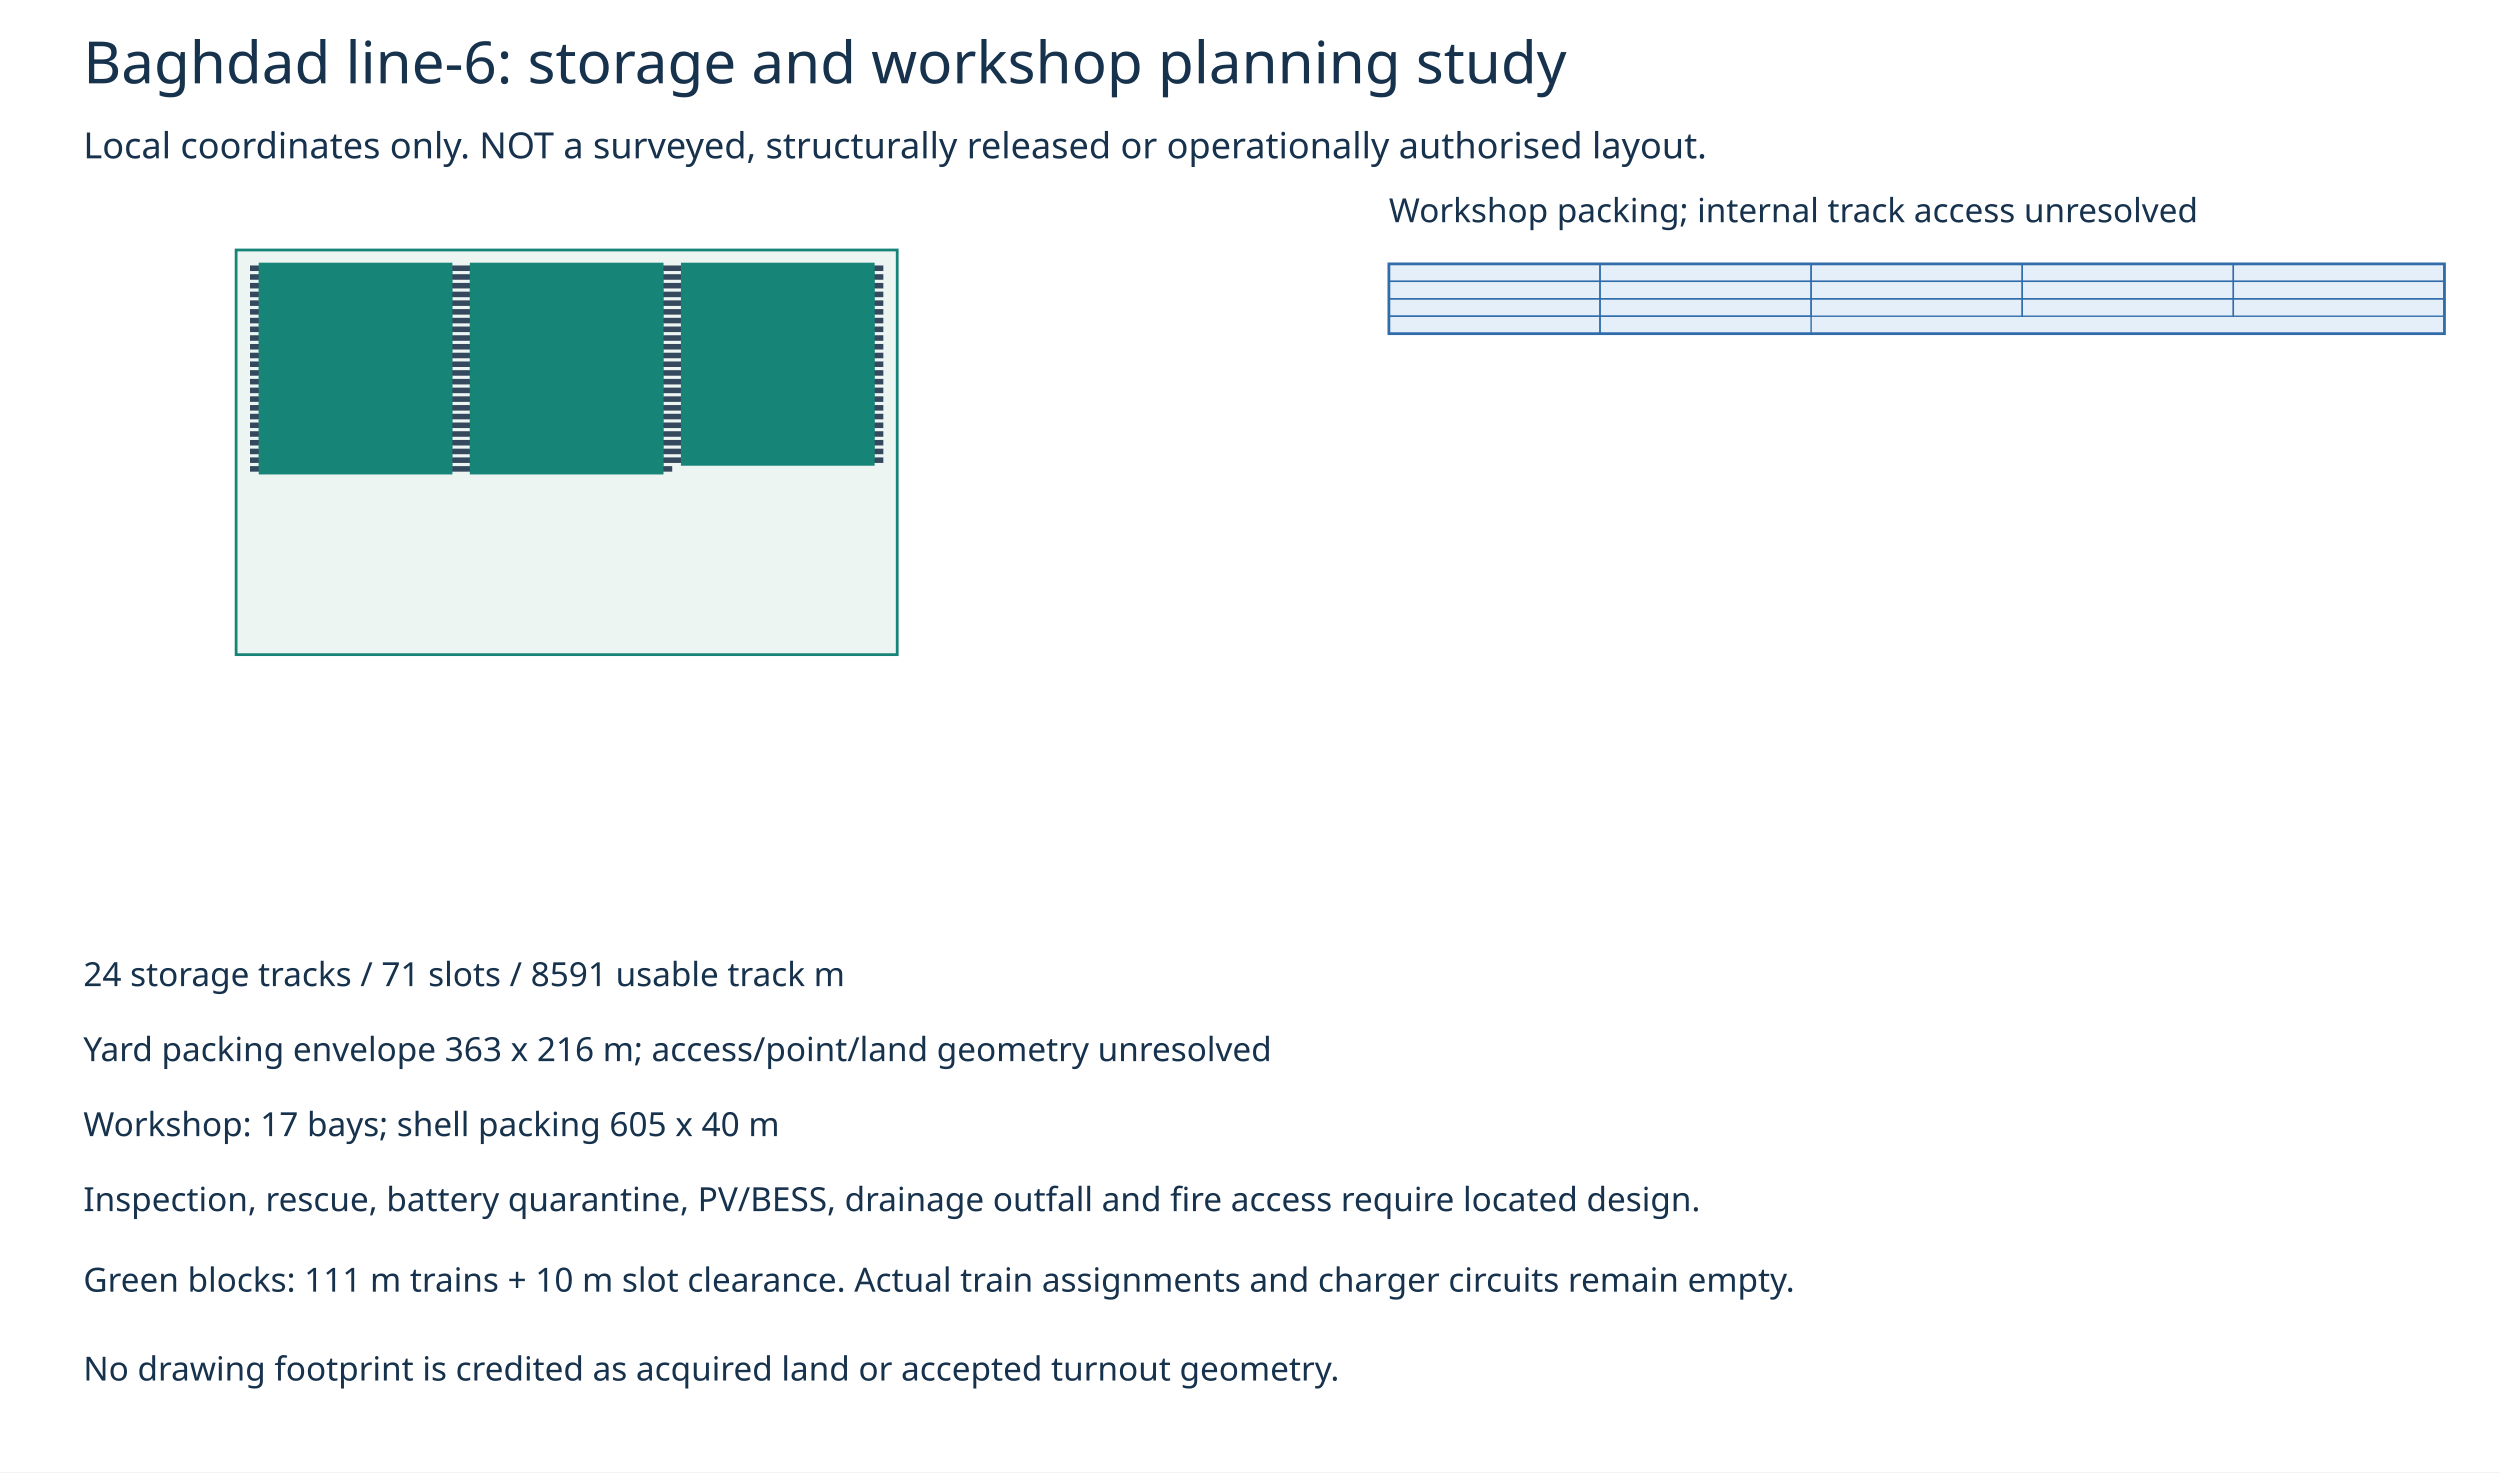
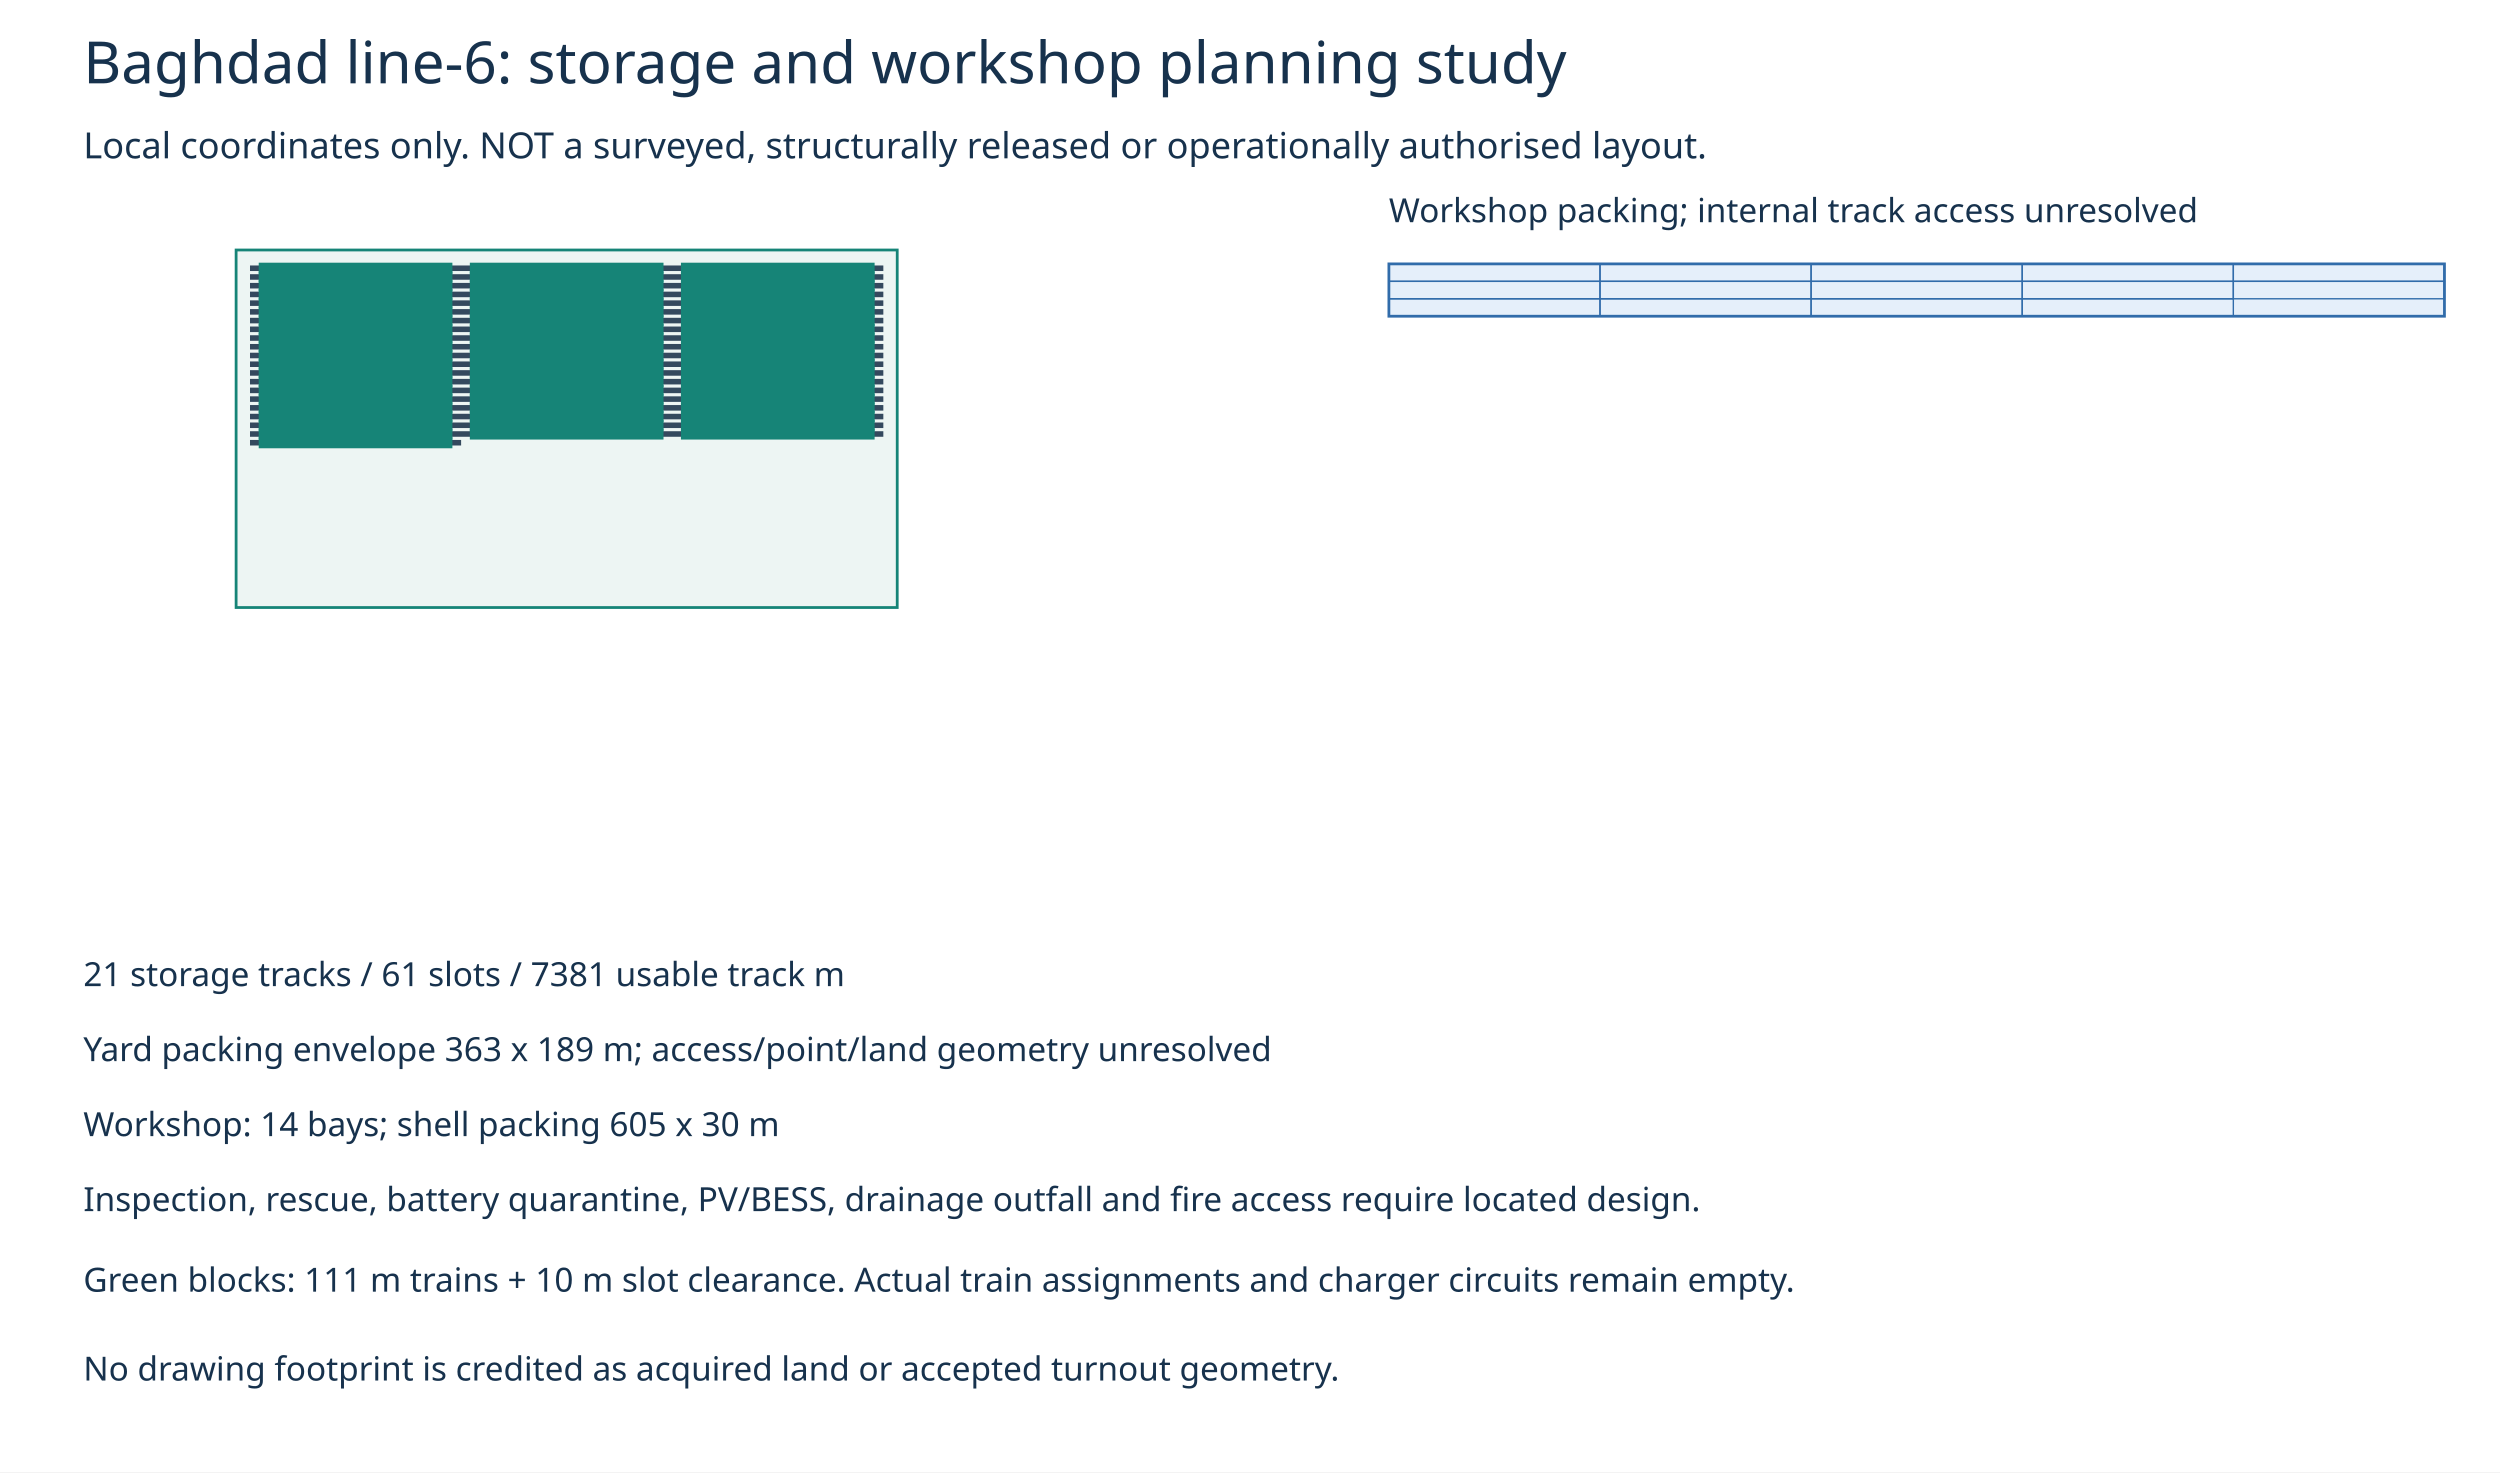
<svg xmlns="http://www.w3.org/2000/svg" width="900" height="530" viewBox="0 0 900 530">
  <rect width="900" height="530" fill="white" />
  <g font-family="sans-serif" fill="#17324d">
    <text x="30" y="30" font-size="21">Baghdad line-6: storage and workshop planning study</text>
    <text x="30" y="57" font-size="13">Local coordinates only. NOT a surveyed, structurally released or operationally authorised layout.</text>
-     <rect x="85" y="90" width="238.00" height="145.67" fill="#edf5f3" stroke="#168477" />
+     <rect x="85" y="90" width="238.00" height="128.71" fill="#edf5f3" stroke="#168477" />
    <path d="M90 96.57 H318.00" stroke="#34495e" stroke-width="2" />
    <rect x="93.14" y="94.57" width="69.72" height="4" fill="#168477" />
    <rect x="169.14" y="94.57" width="69.72" height="4" fill="#168477" />
    <rect x="245.14" y="94.57" width="69.72" height="4" fill="#168477" />
    <path d="M90 99.71 H318.00" stroke="#34495e" stroke-width="2" />
    <rect x="93.14" y="97.71" width="69.72" height="4" fill="#168477" />
    <rect x="169.14" y="97.71" width="69.72" height="4" fill="#168477" />
    <rect x="245.14" y="97.71" width="69.72" height="4" fill="#168477" />
    <path d="M90 102.85 H318.00" stroke="#34495e" stroke-width="2" />
    <rect x="93.14" y="100.85" width="69.72" height="4" fill="#168477" />
    <rect x="169.14" y="100.85" width="69.72" height="4" fill="#168477" />
    <rect x="245.14" y="100.85" width="69.72" height="4" fill="#168477" />
    <path d="M90 105.99 H318.00" stroke="#34495e" stroke-width="2" />
    <rect x="93.14" y="103.99" width="69.72" height="4" fill="#168477" />
    <rect x="169.14" y="103.99" width="69.72" height="4" fill="#168477" />
    <rect x="245.14" y="103.99" width="69.72" height="4" fill="#168477" />
    <path d="M90 109.13 H318.00" stroke="#34495e" stroke-width="2" />
    <rect x="93.14" y="107.13" width="69.72" height="4" fill="#168477" />
    <rect x="169.14" y="107.13" width="69.72" height="4" fill="#168477" />
    <rect x="245.14" y="107.13" width="69.72" height="4" fill="#168477" />
    <path d="M90 112.27 H318.00" stroke="#34495e" stroke-width="2" />
    <rect x="93.14" y="110.27" width="69.72" height="4" fill="#168477" />
    <rect x="169.14" y="110.27" width="69.72" height="4" fill="#168477" />
    <rect x="245.14" y="110.27" width="69.72" height="4" fill="#168477" />
    <path d="M90 115.41 H318.00" stroke="#34495e" stroke-width="2" />
    <rect x="93.14" y="113.41" width="69.72" height="4" fill="#168477" />
    <rect x="169.14" y="113.41" width="69.72" height="4" fill="#168477" />
    <rect x="245.14" y="113.41" width="69.72" height="4" fill="#168477" />
    <path d="M90 118.55 H318.00" stroke="#34495e" stroke-width="2" />
    <rect x="93.14" y="116.55" width="69.72" height="4" fill="#168477" />
    <rect x="169.14" y="116.55" width="69.72" height="4" fill="#168477" />
    <rect x="245.14" y="116.55" width="69.72" height="4" fill="#168477" />
    <path d="M90 121.69 H318.00" stroke="#34495e" stroke-width="2" />
    <rect x="93.14" y="119.69" width="69.72" height="4" fill="#168477" />
    <rect x="169.14" y="119.69" width="69.72" height="4" fill="#168477" />
    <rect x="245.14" y="119.69" width="69.72" height="4" fill="#168477" />
    <path d="M90 124.83 H318.00" stroke="#34495e" stroke-width="2" />
    <rect x="93.14" y="122.83" width="69.72" height="4" fill="#168477" />
    <rect x="169.14" y="122.83" width="69.72" height="4" fill="#168477" />
    <rect x="245.14" y="122.83" width="69.72" height="4" fill="#168477" />
    <path d="M90 127.98 H318.00" stroke="#34495e" stroke-width="2" />
    <rect x="93.14" y="125.98" width="69.72" height="4" fill="#168477" />
    <rect x="169.14" y="125.98" width="69.72" height="4" fill="#168477" />
    <rect x="245.14" y="125.98" width="69.72" height="4" fill="#168477" />
    <path d="M90 131.12 H318.00" stroke="#34495e" stroke-width="2" />
    <rect x="93.14" y="129.12" width="69.72" height="4" fill="#168477" />
    <rect x="169.14" y="129.12" width="69.72" height="4" fill="#168477" />
    <rect x="245.14" y="129.12" width="69.72" height="4" fill="#168477" />
    <path d="M90 134.26 H318.00" stroke="#34495e" stroke-width="2" />
    <rect x="93.14" y="132.26" width="69.72" height="4" fill="#168477" />
    <rect x="169.14" y="132.26" width="69.72" height="4" fill="#168477" />
    <rect x="245.14" y="132.26" width="69.72" height="4" fill="#168477" />
    <path d="M90 137.40 H318.00" stroke="#34495e" stroke-width="2" />
    <rect x="93.14" y="135.40" width="69.72" height="4" fill="#168477" />
    <rect x="169.14" y="135.40" width="69.72" height="4" fill="#168477" />
    <rect x="245.14" y="135.40" width="69.72" height="4" fill="#168477" />
    <path d="M90 140.54 H318.00" stroke="#34495e" stroke-width="2" />
    <rect x="93.14" y="138.54" width="69.72" height="4" fill="#168477" />
    <rect x="169.14" y="138.54" width="69.72" height="4" fill="#168477" />
    <rect x="245.14" y="138.54" width="69.72" height="4" fill="#168477" />
    <path d="M90 143.68 H318.00" stroke="#34495e" stroke-width="2" />
    <rect x="93.14" y="141.68" width="69.72" height="4" fill="#168477" />
    <rect x="169.14" y="141.68" width="69.72" height="4" fill="#168477" />
    <rect x="245.14" y="141.68" width="69.72" height="4" fill="#168477" />
    <path d="M90 146.82 H318.00" stroke="#34495e" stroke-width="2" />
    <rect x="93.14" y="144.82" width="69.72" height="4" fill="#168477" />
    <rect x="169.14" y="144.82" width="69.72" height="4" fill="#168477" />
    <rect x="245.14" y="144.82" width="69.72" height="4" fill="#168477" />
    <path d="M90 149.96 H318.00" stroke="#34495e" stroke-width="2" />
    <rect x="93.14" y="147.96" width="69.72" height="4" fill="#168477" />
    <rect x="169.14" y="147.96" width="69.72" height="4" fill="#168477" />
    <rect x="245.14" y="147.96" width="69.72" height="4" fill="#168477" />
    <path d="M90 153.10 H318.00" stroke="#34495e" stroke-width="2" />
    <rect x="93.14" y="151.10" width="69.72" height="4" fill="#168477" />
    <rect x="169.14" y="151.10" width="69.72" height="4" fill="#168477" />
    <rect x="245.14" y="151.10" width="69.72" height="4" fill="#168477" />
    <path d="M90 156.24 H318.00" stroke="#34495e" stroke-width="2" />
    <rect x="93.14" y="154.24" width="69.72" height="4" fill="#168477" />
    <rect x="169.14" y="154.24" width="69.72" height="4" fill="#168477" />
    <rect x="245.14" y="154.24" width="69.72" height="4" fill="#168477" />
-     <path d="M90 159.38 H318.00" stroke="#34495e" stroke-width="2" />
+     <path d="M90 159.38 H166.00" stroke="#34495e" stroke-width="2" />
    <rect x="93.14" y="157.38" width="69.72" height="4" fill="#168477" />
-     <rect x="169.14" y="157.38" width="69.72" height="4" fill="#168477" />
-     <rect x="245.14" y="157.38" width="69.72" height="4" fill="#168477" />
-     <path d="M90 162.52 H318.00" stroke="#34495e" stroke-width="2" />
-     <rect x="93.14" y="160.52" width="69.72" height="4" fill="#168477" />
-     <rect x="169.14" y="160.52" width="69.72" height="4" fill="#168477" />
-     <rect x="245.14" y="160.52" width="69.72" height="4" fill="#168477" />
-     <path d="M90 165.66 H318.00" stroke="#34495e" stroke-width="2" />
-     <rect x="93.14" y="163.66" width="69.72" height="4" fill="#168477" />
-     <rect x="169.14" y="163.66" width="69.72" height="4" fill="#168477" />
-     <rect x="245.14" y="163.66" width="69.72" height="4" fill="#168477" />
-     <path d="M90 168.80 H242.00" stroke="#34495e" stroke-width="2" />
-     <rect x="93.14" y="166.80" width="69.72" height="4" fill="#168477" />
-     <rect x="169.14" y="166.80" width="69.72" height="4" fill="#168477" />
-     <rect x="500" y="95" width="380.00" height="25.12" fill="#e5effa" stroke="#316caa" />
+     <rect x="500" y="95" width="380.00" height="18.84" fill="#e5effa" stroke="#316caa" />
    <rect x="500.00" y="95.00" width="76.00" height="6.28" fill="none" stroke="#316caa" stroke-width="0.5" />
    <rect x="576.00" y="95.00" width="76.00" height="6.28" fill="none" stroke="#316caa" stroke-width="0.5" />
    <rect x="652.00" y="95.00" width="76.00" height="6.28" fill="none" stroke="#316caa" stroke-width="0.5" />
    <rect x="728.00" y="95.00" width="76.00" height="6.28" fill="none" stroke="#316caa" stroke-width="0.5" />
    <rect x="804.00" y="95.00" width="76.00" height="6.28" fill="none" stroke="#316caa" stroke-width="0.5" />
    <rect x="500.00" y="101.28" width="76.00" height="6.28" fill="none" stroke="#316caa" stroke-width="0.5" />
    <rect x="576.00" y="101.28" width="76.00" height="6.28" fill="none" stroke="#316caa" stroke-width="0.5" />
    <rect x="652.00" y="101.28" width="76.00" height="6.28" fill="none" stroke="#316caa" stroke-width="0.5" />
    <rect x="728.00" y="101.28" width="76.00" height="6.28" fill="none" stroke="#316caa" stroke-width="0.5" />
    <rect x="804.00" y="101.28" width="76.00" height="6.28" fill="none" stroke="#316caa" stroke-width="0.5" />
    <rect x="500.00" y="107.56" width="76.00" height="6.28" fill="none" stroke="#316caa" stroke-width="0.5" />
    <rect x="576.00" y="107.56" width="76.00" height="6.28" fill="none" stroke="#316caa" stroke-width="0.5" />
    <rect x="652.00" y="107.56" width="76.00" height="6.28" fill="none" stroke="#316caa" stroke-width="0.5" />
    <rect x="728.00" y="107.56" width="76.00" height="6.28" fill="none" stroke="#316caa" stroke-width="0.5" />
-     <rect x="804.00" y="107.56" width="76.00" height="6.28" fill="none" stroke="#316caa" stroke-width="0.5" />
-     <rect x="500.00" y="113.84" width="76.00" height="6.28" fill="none" stroke="#316caa" stroke-width="0.5" />
-     <rect x="576.00" y="113.84" width="76.00" height="6.28" fill="none" stroke="#316caa" stroke-width="0.5" />
    <text x="500" y="80" font-size="12">Workshop packing; internal track access unresolved</text>
-     <text x="30" y="355">24 storage tracks / 71 slots / 8591 usable track m</text>
-     <text x="30" y="382">Yard packing envelope 363 x 216 m; access/point/land geometry unresolved</text>
-     <text x="30" y="409">Workshop: 17 bays; shell packing 605 x 40 m</text>
+     <text x="30" y="355">21 storage tracks / 61 slots / 7381 usable track m</text>
+     <text x="30" y="382">Yard packing envelope 363 x 189 m; access/point/land geometry unresolved</text>
+     <text x="30" y="409">Workshop: 14 bays; shell packing 605 x 30 m</text>
    <text x="30" y="436">Inspection, rescue, battery quarantine, PV/BESS, drainage outfall and fire access require located design.</text>
    <text x="30" y="465">Green blocks: 111 m trains + 10 m slot clearance. Actual train assignments and charger circuits remain empty.</text>
    <text x="30" y="497">No drawing footprint is credited as acquired land or accepted turnout geometry.</text>
  </g>
</svg>
